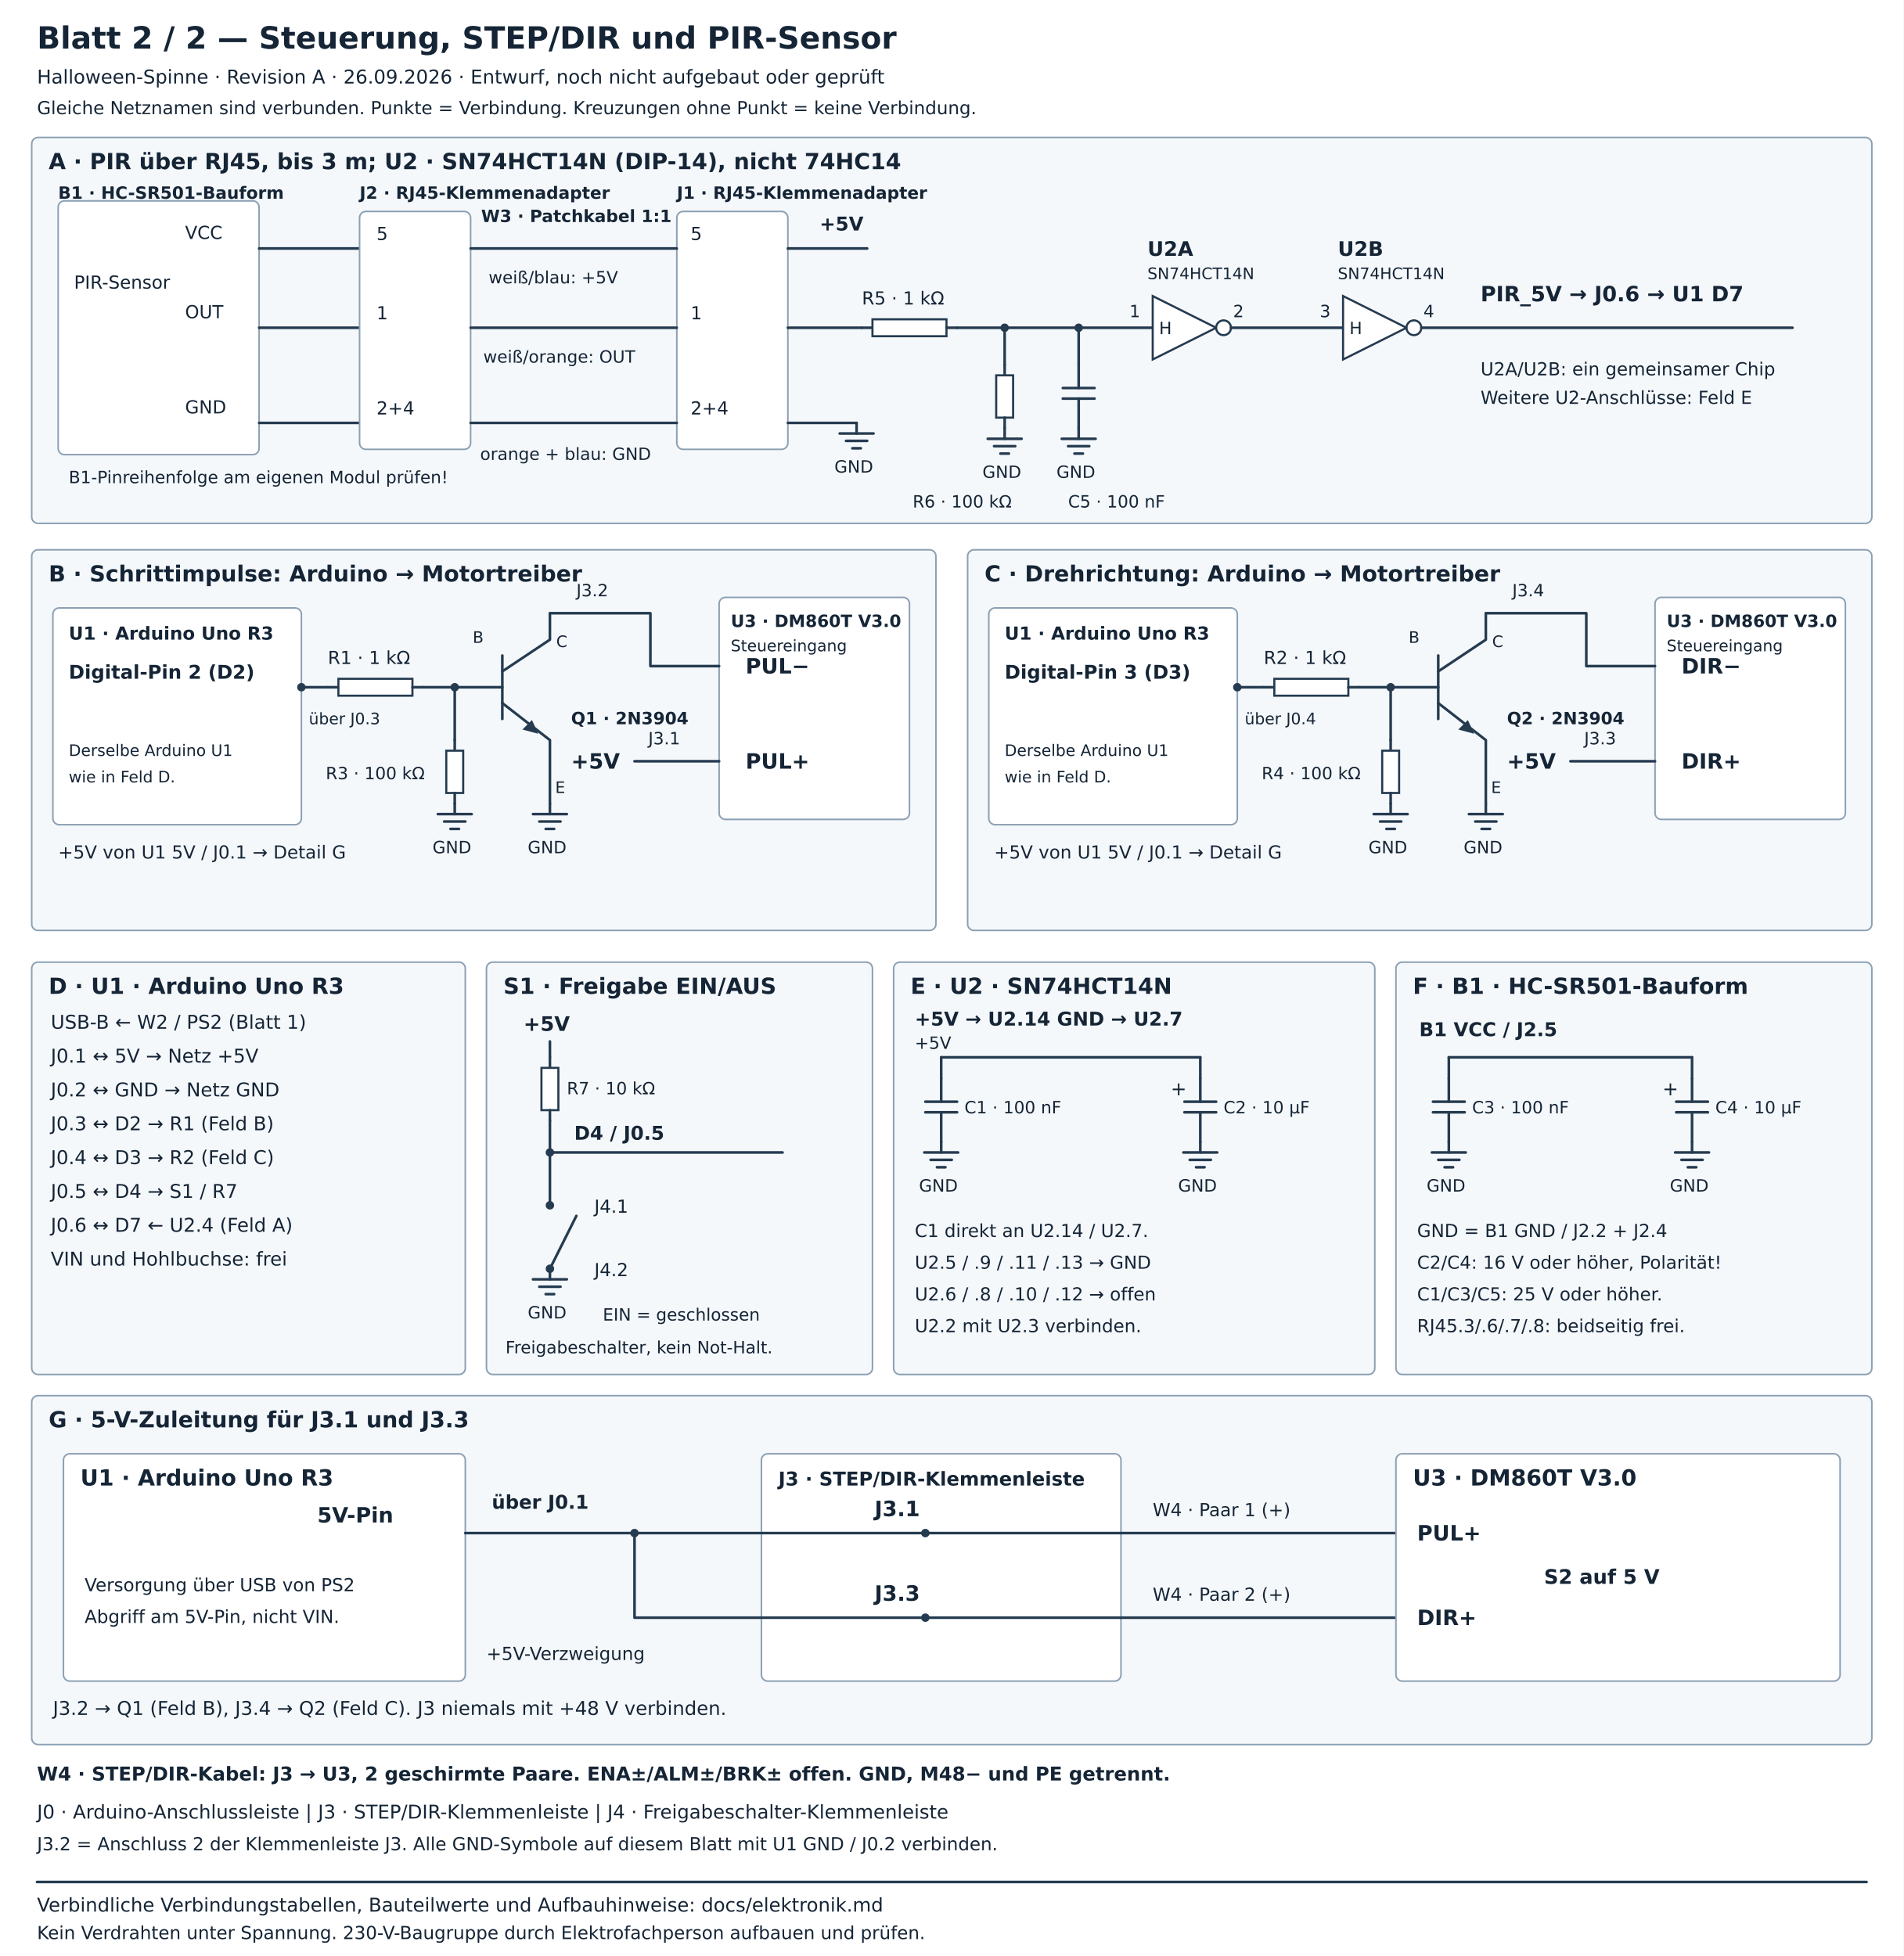
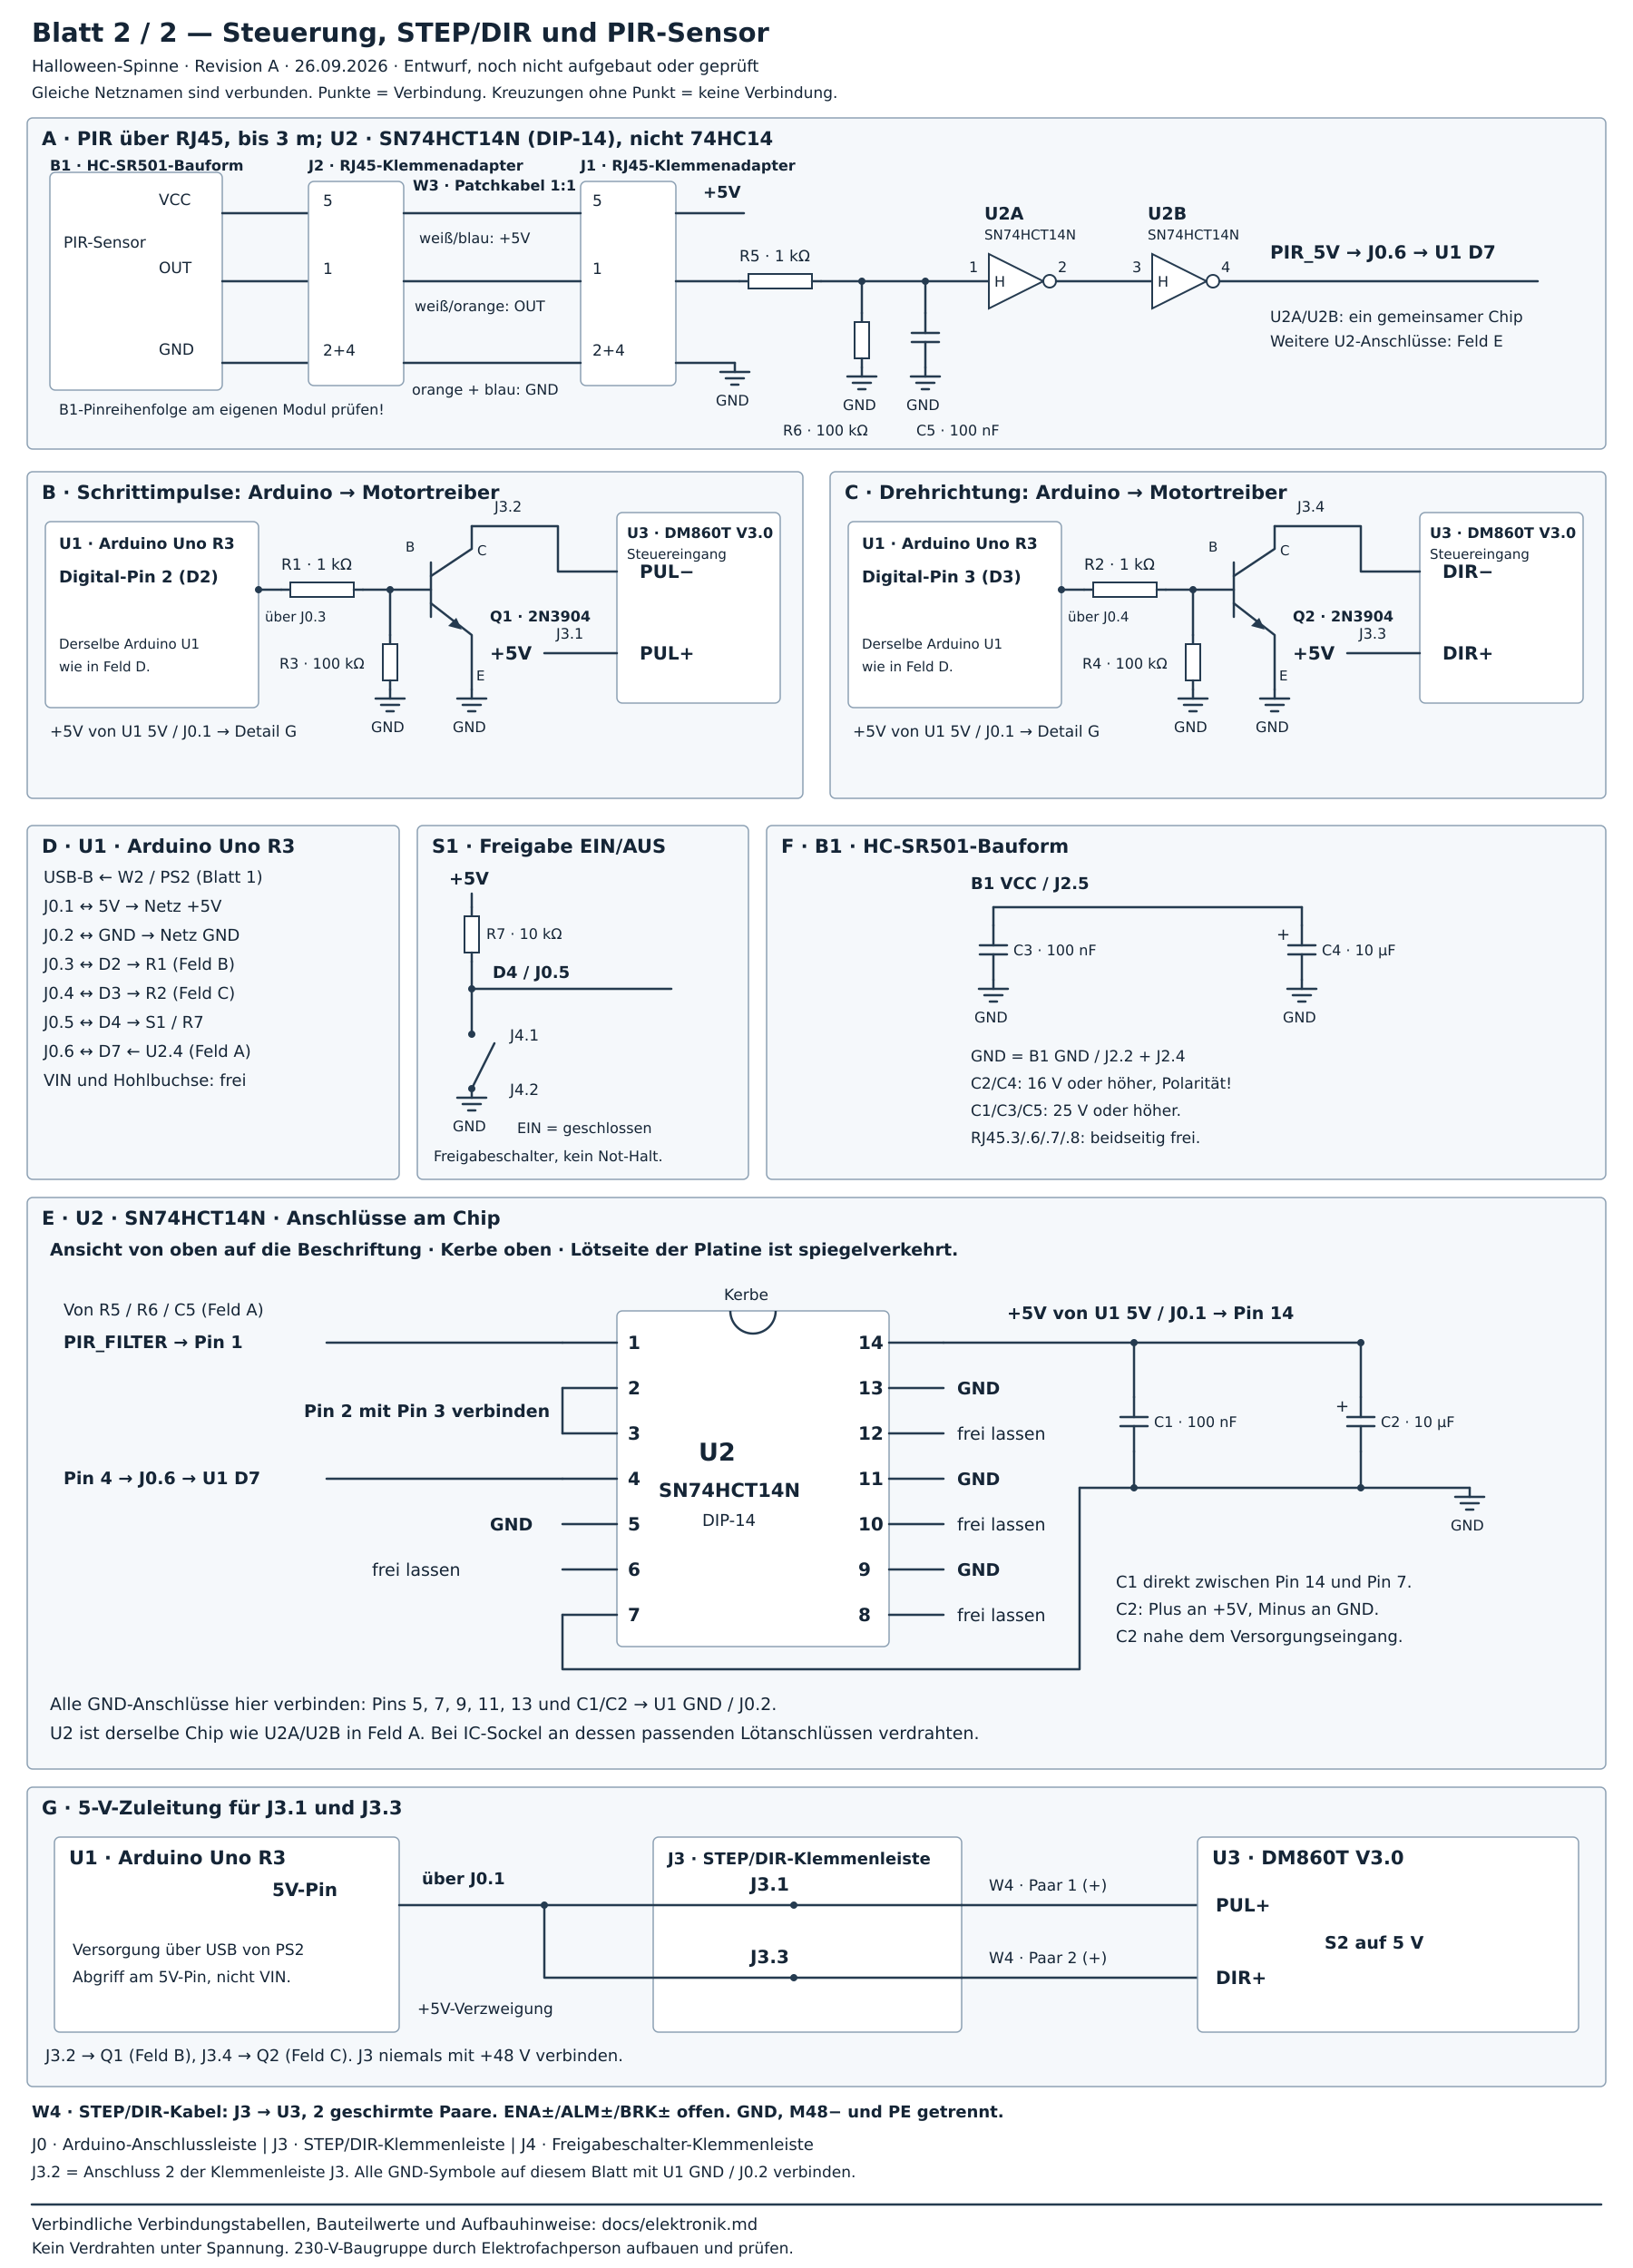
- <svg xmlns="http://www.w3.org/2000/svg" width="1800" height="1850" viewBox="0 0 1800 1850">
+ <svg xmlns="http://www.w3.org/2000/svg" width="1800" height="2500" viewBox="0 0 1800 2500">
  <style>text{font-family:DejaVu Sans,Arial,sans-serif;fill:#152536} .wire{fill:none;stroke:#253b50;stroke-width:2.5;stroke-linecap:round;stroke-linejoin:round}</style>
-   <rect width="1800" height="1850" fill="white" />
+   <rect width="1800" height="2500" fill="white" />
  <text x="35" y="46" font-size="29" font-weight="bold">Blatt 2 / 2 — Steuerung, STEP/DIR und PIR-Sensor</text>
  <text x="35" y="79" font-size="18">Halloween-Spinne · Revision A · 26.09.2026 · Entwurf, noch nicht aufgebaut oder geprüft</text>
  <text x="35" y="108" font-size="17">Gleiche Netznamen sind verbunden. Punkte = Verbindung. Kreuzungen ohne Punkt = keine Verbindung.</text>
  <rect x="30" y="130" width="1740" height="365" rx="6" fill="#f5f8fb" stroke="#8ca0b3" stroke-width="1.5" />
  <text x="46" y="160" font-size="21" font-weight="bold">A · PIR über RJ45, bis 3 m; U2 · SN74HCT14N (DIP-14), nicht 74HC14</text>
  <rect x="55" y="190" width="190" height="240" rx="6" fill="white" stroke="#8ca0b3" stroke-width="1.5" />
  <text x="55" y="188" font-size="16" font-weight="bold">B1 · HC-SR501-Bauform</text>
  <text x="175" y="226" font-size="17">VCC</text>
  <polyline class="wire" points="245,235 340,235" />
  <text x="175" y="301" font-size="17">OUT</text>
  <polyline class="wire" points="245,310 340,310" />
  <text x="175" y="391" font-size="17">GND</text>
  <polyline class="wire" points="245,400 340,400" />
  <text x="70" y="273" font-size="17">PIR-Sensor</text>
  <text x="65" y="457" font-size="16">B1-Pinreihenfolge am eigenen Modul prüfen!</text>
  <rect x="340" y="200" width="105" height="225" rx="6" fill="white" stroke="#8ca0b3" stroke-width="1.5" />
  <rect x="640" y="200" width="105" height="225" rx="6" fill="white" stroke="#8ca0b3" stroke-width="1.5" />
  <text x="340" y="188" font-size="16" font-weight="bold">J2 · RJ45-Klemmenadapter</text>
  <text x="640" y="188" font-size="16" font-weight="bold">J1 · RJ45-Klemmenadapter</text>
  <text x="356" y="227" font-size="17">5</text>
  <text x="653" y="227" font-size="17">5</text>
  <polyline class="wire" points="445,235 640,235" />
  <text x="356" y="302" font-size="17">1</text>
  <text x="653" y="302" font-size="17">1</text>
  <polyline class="wire" points="445,310 640,310" />
  <text x="356" y="392" font-size="17">2+4</text>
  <text x="653" y="392" font-size="17">2+4</text>
  <polyline class="wire" points="445,400 640,400" />
  <text x="455" y="210" font-size="16" font-weight="bold">W3 · Patchkabel 1:1</text>
  <text x="462" y="268" font-size="16">weiß/blau: +5V</text>
  <text x="457" y="343" font-size="16">weiß/orange: OUT</text>
  <text x="454" y="435" font-size="16">orange + blau: GND</text>
  <polyline class="wire" points="745,235 820,235" />
  <text x="775" y="218" font-size="18" font-weight="bold">+5V</text>
  <polyline class="wire" points="745,400 810,400" />
  <polyline class="wire" points="810,400 810,410" />
  <polyline class="wire" points="794,410 826,410" />
  <polyline class="wire" points="800,417 820,417" />
  <polyline class="wire" points="806,424 814,424" />
  <text x="789" y="447" font-size="16">GND</text>
  <polyline class="wire" points="745,310 815,310" />
  <polyline class="wire" points="815,310 825,310" />
  <rect x="825" y="302" width="70" height="16" fill="white" stroke="#253b50" stroke-width="2" />
  <polyline class="wire" points="895,310 905,310" />
  <text x="815" y="288" font-size="17">R5 · 1 kΩ</text>
  <polyline class="wire" points="905,310 1090,310" />
  <circle cx="950" cy="310" r="4" fill="#253b50" />
  <circle cx="1020" cy="310" r="4" fill="#253b50" />
  <polyline class="wire" points="950,310 950,345" />
  <polyline class="wire" points="950,345 950,355" />
  <rect x="942" y="355" width="16" height="40" fill="white" stroke="#253b50" stroke-width="2" />
  <polyline class="wire" points="950,395 950,405" />
  <text x="966" y="380" font-size="16" />
  <polyline class="wire" points="950,405 950,415" />
  <polyline class="wire" points="934,415 966,415" />
  <polyline class="wire" points="940,422 960,422" />
  <polyline class="wire" points="946,429 954,429" />
  <text x="929" y="452" font-size="16">GND</text>
  <polyline class="wire" points="1020,310 1020,345" />
  <polyline class="wire" points="1020,345 1020,367" />
  <polyline class="wire" points="1005,367 1035,367" />
  <polyline class="wire" points="1005,377 1035,377" />
  <polyline class="wire" points="1020,377 1020,405" />
  <text x="1042" y="378" font-size="16" />
  <polyline class="wire" points="1020,405 1020,415" />
  <polyline class="wire" points="1004,415 1036,415" />
  <polyline class="wire" points="1010,422 1030,422" />
  <polyline class="wire" points="1016,429 1024,429" />
  <text x="999" y="452" font-size="16">GND</text>
  <text x="863" y="480" font-size="16">R6 · 100 kΩ</text>
  <text x="1010" y="480" font-size="16">C5 · 100 nF</text>
  <path d="M1090,280 L1090,340 L1150,310 Z" fill="white" stroke="#253b50" stroke-width="2" />
  <circle cx="1157" cy="310" r="7" fill="white" stroke="#253b50" stroke-width="2" />
  <text x="1096" y="316" font-size="16">H</text>
  <text x="1085" y="242" font-size="19" font-weight="bold">U2A</text>
  <text x="1085" y="264" font-size="15">SN74HCT14N</text>
  <text x="1068" y="300" font-size="16">1</text>
  <text x="1166" y="300" font-size="16">2</text>
  <polyline class="wire" points="1164,310 1270,310" />
  <path d="M1270,280 L1270,340 L1330,310 Z" fill="white" stroke="#253b50" stroke-width="2" />
  <circle cx="1337" cy="310" r="7" fill="white" stroke="#253b50" stroke-width="2" />
  <text x="1276" y="316" font-size="16">H</text>
  <text x="1265" y="242" font-size="19" font-weight="bold">U2B</text>
  <text x="1265" y="264" font-size="15">SN74HCT14N</text>
  <text x="1248" y="300" font-size="16">3</text>
  <text x="1346" y="300" font-size="16">4</text>
  <polyline class="wire" points="1344,310 1695,310" />
  <text x="1400" y="285" font-size="20" font-weight="bold">PIR_5V → J0.6 → U1 D7</text>
  <text x="1400" y="355" font-size="17">U2A/U2B: ein gemeinsamer Chip</text>
  <text x="1400" y="382" font-size="17">Weitere U2-Anschlüsse: Feld E</text>
  <rect x="30" y="520" width="855" height="360" rx="6" fill="#f5f8fb" stroke="#8ca0b3" stroke-width="1.5" />
  <text x="46" y="550" font-size="21" font-weight="bold">B · Schrittimpulse: Arduino → Motortreiber</text>
  <rect x="50" y="575" width="235" height="205" rx="6" fill="white" stroke="#8ca0b3" stroke-width="1.5" />
  <text x="65" y="605" font-size="17" font-weight="bold">U1 · Arduino Uno R3</text>
  <text x="65" y="642" font-size="18" font-weight="bold">Digital-Pin 2 (D2)</text>
  <text x="65" y="715" font-size="15">Derselbe Arduino U1</text>
  <text x="65" y="740" font-size="15">wie in Feld D.</text>
  <circle cx="285" cy="650" r="4" fill="#253b50" />
  <polyline class="wire" points="285,650 310,650" />
  <polyline class="wire" points="310,650 320,650" />
  <rect x="320" y="642" width="70" height="16" fill="white" stroke="#253b50" stroke-width="2" />
  <polyline class="wire" points="390,650 400,650" />
  <text x="310" y="628" font-size="17">R1 · 1 kΩ</text>
  <text x="292" y="685" font-size="15">über J0.3</text>
  <polyline class="wire" points="400,650 475,650" />
  <circle cx="430" cy="650" r="4" fill="#253b50" />
  <polyline class="wire" points="430,650 430,700" />
  <polyline class="wire" points="430,700 430,710" />
  <rect x="422" y="710" width="16" height="40" fill="white" stroke="#253b50" stroke-width="2" />
  <polyline class="wire" points="430,750 430,760" />
  <text x="446" y="735" font-size="16" />
  <polyline class="wire" points="430,760 430,770" />
  <polyline class="wire" points="414,770 446,770" />
  <polyline class="wire" points="420,777 440,777" />
  <polyline class="wire" points="426,784 434,784" />
  <text x="409" y="807" font-size="16">GND</text>
  <text x="308" y="737" font-size="16">R3 · 100 kΩ</text>
  <polyline class="wire" points="475,620 475,680" />
  <polyline class="wire" points="475,635 520,605 520,580" />
  <polyline class="wire" points="475,665 520,700 520,760" />
  <path d="M503,681 L509,694 L494,690 Z" fill="#253b50" />
  <polyline class="wire" points="520,760 520,770" />
  <polyline class="wire" points="504,770 536,770" />
  <polyline class="wire" points="510,777 530,777" />
  <polyline class="wire" points="516,784 524,784" />
  <text x="499" y="807" font-size="16">GND</text>
  <text x="540" y="685" font-size="16" font-weight="bold">Q1 · 2N3904</text>
  <text x="447" y="608" font-size="15">B</text>
  <text x="526" y="612" font-size="15">C</text>
  <text x="525" y="750" font-size="15">E</text>
  <rect x="680" y="565" width="180" height="210" rx="6" fill="white" stroke="#8ca0b3" stroke-width="1.5" />
  <text x="691" y="593" font-size="16" font-weight="bold">U3 · DM860T V3.0</text>
  <text x="691" y="616" font-size="15">Steuereingang</text>
  <polyline class="wire" points="520,580 615,580 615,630 680,630" />
  <text x="545" y="564" font-size="16">J3.2</text>
  <text x="705" y="637" font-size="20" font-weight="bold">PUL−</text>
  <polyline class="wire" points="600,720 680,720" />
  <text x="540" y="727" font-size="20" font-weight="bold">+5V</text>
  <text x="613" y="704" font-size="16">J3.1</text>
  <text x="705" y="727" font-size="20" font-weight="bold">PUL+</text>
  <text x="55" y="812" font-size="17">+5V von U1 5V / J0.1 → Detail G</text>
  <rect x="915" y="520" width="855" height="360" rx="6" fill="#f5f8fb" stroke="#8ca0b3" stroke-width="1.5" />
  <text x="931" y="550" font-size="21" font-weight="bold">C · Drehrichtung: Arduino → Motortreiber</text>
  <rect x="935" y="575" width="235" height="205" rx="6" fill="white" stroke="#8ca0b3" stroke-width="1.5" />
  <text x="950" y="605" font-size="17" font-weight="bold">U1 · Arduino Uno R3</text>
  <text x="950" y="642" font-size="18" font-weight="bold">Digital-Pin 3 (D3)</text>
  <text x="950" y="715" font-size="15">Derselbe Arduino U1</text>
  <text x="950" y="740" font-size="15">wie in Feld D.</text>
  <circle cx="1170" cy="650" r="4" fill="#253b50" />
  <polyline class="wire" points="1170,650 1195,650" />
  <polyline class="wire" points="1195,650 1205,650" />
  <rect x="1205" y="642" width="70" height="16" fill="white" stroke="#253b50" stroke-width="2" />
  <polyline class="wire" points="1275,650 1285,650" />
  <text x="1195" y="628" font-size="17">R2 · 1 kΩ</text>
  <text x="1177" y="685" font-size="15">über J0.4</text>
  <polyline class="wire" points="1285,650 1360,650" />
  <circle cx="1315" cy="650" r="4" fill="#253b50" />
  <polyline class="wire" points="1315,650 1315,700" />
  <polyline class="wire" points="1315,700 1315,710" />
  <rect x="1307" y="710" width="16" height="40" fill="white" stroke="#253b50" stroke-width="2" />
  <polyline class="wire" points="1315,750 1315,760" />
  <text x="1331" y="735" font-size="16" />
  <polyline class="wire" points="1315,760 1315,770" />
  <polyline class="wire" points="1299,770 1331,770" />
  <polyline class="wire" points="1305,777 1325,777" />
  <polyline class="wire" points="1311,784 1319,784" />
  <text x="1294" y="807" font-size="16">GND</text>
  <text x="1193" y="737" font-size="16">R4 · 100 kΩ</text>
  <polyline class="wire" points="1360,620 1360,680" />
  <polyline class="wire" points="1360,635 1405,605 1405,580" />
  <polyline class="wire" points="1360,665 1405,700 1405,760" />
  <path d="M1388,681 L1394,694 L1379,690 Z" fill="#253b50" />
  <polyline class="wire" points="1405,760 1405,770" />
  <polyline class="wire" points="1389,770 1421,770" />
  <polyline class="wire" points="1395,777 1415,777" />
  <polyline class="wire" points="1401,784 1409,784" />
  <text x="1384" y="807" font-size="16">GND</text>
  <text x="1425" y="685" font-size="16" font-weight="bold">Q2 · 2N3904</text>
  <text x="1332" y="608" font-size="15">B</text>
  <text x="1411" y="612" font-size="15">C</text>
  <text x="1410" y="750" font-size="15">E</text>
  <rect x="1565" y="565" width="180" height="210" rx="6" fill="white" stroke="#8ca0b3" stroke-width="1.5" />
  <text x="1576" y="593" font-size="16" font-weight="bold">U3 · DM860T V3.0</text>
  <text x="1576" y="616" font-size="15">Steuereingang</text>
  <polyline class="wire" points="1405,580 1500,580 1500,630 1565,630" />
  <text x="1430" y="564" font-size="16">J3.4</text>
  <text x="1590" y="637" font-size="20" font-weight="bold">DIR−</text>
  <polyline class="wire" points="1485,720 1565,720" />
  <text x="1425" y="727" font-size="20" font-weight="bold">+5V</text>
  <text x="1498" y="704" font-size="16">J3.3</text>
  <text x="1590" y="727" font-size="20" font-weight="bold">DIR+</text>
  <text x="940" y="812" font-size="17">+5V von U1 5V / J0.1 → Detail G</text>
  <rect x="30" y="910" width="410" height="390" rx="6" fill="#f5f8fb" stroke="#8ca0b3" stroke-width="1.5" />
  <text x="46" y="940" font-size="21" font-weight="bold">D · U1 · Arduino Uno R3</text>
  <text x="48" y="973" font-size="18">USB-B ← W2 / PS2 (Blatt 1)</text>
  <text x="48" y="1005" font-size="18">J0.1 ↔ 5V → Netz +5V</text>
  <text x="48" y="1037" font-size="18">J0.2 ↔ GND → Netz GND</text>
  <text x="48" y="1069" font-size="18">J0.3 ↔ D2 → R1 (Feld B)</text>
  <text x="48" y="1101" font-size="18">J0.4 ↔ D3 → R2 (Feld C)</text>
  <text x="48" y="1133" font-size="18">J0.5 ↔ D4 → S1 / R7</text>
  <text x="48" y="1165" font-size="18">J0.6 ↔ D7 ← U2.4 (Feld A)</text>
  <text x="48" y="1197" font-size="18">VIN und Hohlbuchse: frei</text>
  <rect x="460" y="910" width="365" height="390" rx="6" fill="#f5f8fb" stroke="#8ca0b3" stroke-width="1.5" />
  <text x="476" y="940" font-size="21" font-weight="bold">S1 · Freigabe EIN/AUS</text>
  <text x="495" y="975" font-size="19" font-weight="bold">+5V</text>
  <polyline class="wire" points="520,985 520,1000" />
  <polyline class="wire" points="520,1000 520,1010" />
  <rect x="512" y="1010" width="16" height="40" fill="white" stroke="#253b50" stroke-width="2" />
  <polyline class="wire" points="520,1050 520,1060" />
  <text x="536" y="1035" font-size="16">R7 · 10 kΩ</text>
  <polyline class="wire" points="520,1060 520,1090 740,1090" />
  <circle cx="520" cy="1090" r="4" fill="#253b50" />
  <text x="543" y="1078" font-size="18" font-weight="bold">D4 / J0.5</text>
  <polyline class="wire" points="520,1090 520,1140" />
  <circle cx="520" cy="1140" r="4" fill="#253b50" />
  <circle cx="520" cy="1200" r="4" fill="#253b50" />
  <polyline class="wire" points="520,1200 545,1150" />
  <polyline class="wire" points="520,1200 520,1210" />
  <polyline class="wire" points="504,1210 536,1210" />
  <polyline class="wire" points="510,1217 530,1217" />
  <polyline class="wire" points="516,1224 524,1224" />
  <text x="499" y="1247" font-size="16">GND</text>
  <text x="562" y="1147" font-size="17">J4.1</text>
  <text x="562" y="1207" font-size="17">J4.2</text>
  <text x="570" y="1249" font-size="16">EIN = geschlossen</text>
  <text x="478" y="1280" font-size="16">Freigabeschalter, kein Not-Halt.</text>
-   <rect x="845" y="910" width="455" height="390" rx="6" fill="#f5f8fb" stroke="#8ca0b3" stroke-width="1.5" />
-   <text x="861" y="940" font-size="21" font-weight="bold">E · U2 · SN74HCT14N</text>
-   <text x="865" y="970" font-size="18" font-weight="bold">+5V → U2.14    GND → U2.7</text>
-   <polyline class="wire" points="890,1000 1135,1000" />
-   <text x="865" y="992" font-size="16">+5V</text>
-   <polyline class="wire" points="890,1020 890,1042" />
-   <polyline class="wire" points="875,1042 905,1042" />
-   <polyline class="wire" points="875,1052 905,1052" />
-   <polyline class="wire" points="890,1052 890,1080" />
-   <text x="912" y="1053" font-size="16">C1 · 100 nF</text>
-   <polyline class="wire" points="890,1000 890,1020" />
-   <polyline class="wire" points="890,1080 890,1090" />
-   <polyline class="wire" points="874,1090 906,1090" />
-   <polyline class="wire" points="880,1097 900,1097" />
-   <polyline class="wire" points="886,1104 894,1104" />
-   <text x="869" y="1127" font-size="16">GND</text>
-   <polyline class="wire" points="1135,1020 1135,1042" />
-   <polyline class="wire" points="1120,1042 1150,1042" />
-   <polyline class="wire" points="1120,1052 1150,1052" />
-   <polyline class="wire" points="1135,1052 1135,1080" />
-   <text x="1157" y="1053" font-size="16">C2 · 10 µF</text>
-   <text x="1107" y="1036" font-size="18">+</text>
-   <polyline class="wire" points="1135,1000 1135,1020" />
-   <polyline class="wire" points="1135,1080 1135,1090" />
-   <polyline class="wire" points="1119,1090 1151,1090" />
-   <polyline class="wire" points="1125,1097 1145,1097" />
-   <polyline class="wire" points="1131,1104 1139,1104" />
-   <text x="1114" y="1127" font-size="16">GND</text>
-   <text x="865" y="1170" font-size="17">C1 direkt an U2.14 / U2.7.</text>
-   <text x="865" y="1200" font-size="17">U2.5 / .9 / .11 / .13 → GND</text>
-   <text x="865" y="1230" font-size="17">U2.6 / .8 / .10 / .12 → offen</text>
-   <text x="865" y="1260" font-size="17">U2.2 mit U2.3 verbinden.</text>
-   <rect x="1320" y="910" width="450" height="390" rx="6" fill="#f5f8fb" stroke="#8ca0b3" stroke-width="1.5" />
-   <text x="1336" y="940" font-size="21" font-weight="bold">F · B1 · HC-SR501-Bauform</text>
-   <polyline class="wire" points="1370,1000 1600,1000" />
-   <text x="1342" y="980" font-size="18" font-weight="bold">B1 VCC / J2.5</text>
-   <polyline class="wire" points="1370,1020 1370,1042" />
-   <polyline class="wire" points="1355,1042 1385,1042" />
-   <polyline class="wire" points="1355,1052 1385,1052" />
-   <polyline class="wire" points="1370,1052 1370,1080" />
-   <text x="1392" y="1053" font-size="16">C3 · 100 nF</text>
-   <polyline class="wire" points="1370,1000 1370,1020" />
-   <polyline class="wire" points="1370,1080 1370,1090" />
-   <polyline class="wire" points="1354,1090 1386,1090" />
-   <polyline class="wire" points="1360,1097 1380,1097" />
-   <polyline class="wire" points="1366,1104 1374,1104" />
-   <text x="1349" y="1127" font-size="16">GND</text>
-   <polyline class="wire" points="1600,1020 1600,1042" />
-   <polyline class="wire" points="1585,1042 1615,1042" />
-   <polyline class="wire" points="1585,1052 1615,1052" />
-   <polyline class="wire" points="1600,1052 1600,1080" />
-   <text x="1622" y="1053" font-size="16">C4 · 10 µF</text>
-   <text x="1572" y="1036" font-size="18">+</text>
-   <polyline class="wire" points="1600,1000 1600,1020" />
-   <polyline class="wire" points="1600,1080 1600,1090" />
-   <polyline class="wire" points="1584,1090 1616,1090" />
-   <polyline class="wire" points="1590,1097 1610,1097" />
-   <polyline class="wire" points="1596,1104 1604,1104" />
-   <text x="1579" y="1127" font-size="16">GND</text>
-   <text x="1340" y="1170" font-size="17">GND = B1 GND / J2.2 + J2.4</text>
-   <text x="1340" y="1200" font-size="17">C2/C4: 16 V oder höher, Polarität!</text>
-   <text x="1340" y="1230" font-size="17">C1/C3/C5: 25 V oder höher.</text>
-   <text x="1340" y="1260" font-size="17">RJ45.3/.6/.7/.8: beidseitig frei.</text>
-   <rect x="30" y="1320" width="1740" height="330" rx="6" fill="#f5f8fb" stroke="#8ca0b3" stroke-width="1.5" />
-   <text x="46" y="1350" font-size="21" font-weight="bold">G · 5-V-Zuleitung für J3.1 und J3.3</text>
-   <rect x="60" y="1375" width="380" height="215" rx="6" fill="white" stroke="#8ca0b3" stroke-width="1.5" />
-   <text x="76" y="1405" font-size="21" font-weight="bold">U1 · Arduino Uno R3</text>
-   <text x="300" y="1440" font-size="20" font-weight="bold">5V-Pin</text>
-   <text x="80" y="1505" font-size="17">Versorgung über USB von PS2</text>
-   <text x="80" y="1535" font-size="17">Abgriff am 5V-Pin, nicht VIN.</text>
-   <polyline class="wire" points="440,1450 720,1450" />
-   <text x="465" y="1427" font-size="18" font-weight="bold">über J0.1</text>
-   <circle cx="600" cy="1450" r="4" fill="#253b50" />
-   <polyline class="wire" points="600,1450 600,1530 720,1530" />
-   <text x="460" y="1570" font-size="17">+5V-Verzweigung</text>
-   <rect x="720" y="1375" width="340" height="215" rx="6" fill="white" stroke="#8ca0b3" stroke-width="1.5" />
-   <text x="736" y="1405" font-size="18" font-weight="bold">J3 · STEP/DIR-Klemmenleiste</text>
-   <polyline class="wire" points="720,1450 1060,1450" />
-   <circle cx="875" cy="1450" r="4" fill="#253b50" />
-   <text x="827" y="1434" font-size="20" font-weight="bold">J3.1</text>
-   <polyline class="wire" points="1060,1450 1320,1450" />
-   <text x="1090" y="1434" font-size="17">W4 · Paar 1 (+)</text>
-   <polyline class="wire" points="720,1530 1060,1530" />
-   <circle cx="875" cy="1530" r="4" fill="#253b50" />
-   <text x="827" y="1514" font-size="20" font-weight="bold">J3.3</text>
-   <polyline class="wire" points="1060,1530 1320,1530" />
-   <text x="1090" y="1514" font-size="17">W4 · Paar 2 (+)</text>
-   <rect x="1320" y="1375" width="420" height="215" rx="6" fill="white" stroke="#8ca0b3" stroke-width="1.5" />
-   <text x="1336" y="1405" font-size="21" font-weight="bold">U3 · DM860T V3.0</text>
-   <text x="1340" y="1457" font-size="20" font-weight="bold">PUL+</text>
-   <text x="1340" y="1537" font-size="20" font-weight="bold">DIR+</text>
-   <text x="1460" y="1498" font-size="19" font-weight="bold">S2 auf 5 V</text>
-   <text x="50" y="1622" font-size="18">J3.2 → Q1 (Feld B), J3.4 → Q2 (Feld C). J3 niemals mit +48 V verbinden.</text>
-   <text x="35" y="1684" font-size="18" font-weight="bold">W4 · STEP/DIR-Kabel: J3 → U3, 2 geschirmte Paare. ENA±/ALM±/BRK± offen. GND, M48− und PE getrennt.</text>
-   <text x="35" y="1720" font-size="18">J0 · Arduino-Anschlussleiste   |   J3 · STEP/DIR-Klemmenleiste   |   J4 · Freigabeschalter-Klemmenleiste</text>
-   <text x="35" y="1750" font-size="17">J3.2 = Anschluss 2 der Klemmenleiste J3. Alle GND-Symbole auf diesem Blatt mit U1 GND / J0.2 verbinden.</text>
-   <polyline class="wire" points="35,1780 1765,1780" />
-   <text x="35" y="1808" font-size="18">Verbindliche Verbindungstabellen, Bauteilwerte und Aufbauhinweise: docs/elektronik.md</text>
-   <text x="35" y="1834" font-size="17">Kein Verdrahten unter Spannung. 230-V-Baugruppe durch Elektrofachperson aufbauen und prüfen.</text>
+   <rect x="845" y="910" width="925" height="390" rx="6" fill="#f5f8fb" stroke="#8ca0b3" stroke-width="1.5" />
+   <text x="861" y="940" font-size="21" font-weight="bold">F · B1 · HC-SR501-Bauform</text>
+   <polyline class="wire" points="1095,1000 1435,1000" />
+   <text x="1070" y="980" font-size="18" font-weight="bold">B1 VCC / J2.5</text>
+   <polyline class="wire" points="1095,1020 1095,1042" />
+   <polyline class="wire" points="1080,1042 1110,1042" />
+   <polyline class="wire" points="1080,1052 1110,1052" />
+   <polyline class="wire" points="1095,1052 1095,1080" />
+   <text x="1117" y="1053" font-size="16">C3 · 100 nF</text>
+   <polyline class="wire" points="1095,1000 1095,1020" />
+   <polyline class="wire" points="1095,1080 1095,1090" />
+   <polyline class="wire" points="1079,1090 1111,1090" />
+   <polyline class="wire" points="1085,1097 1105,1097" />
+   <polyline class="wire" points="1091,1104 1099,1104" />
+   <text x="1074" y="1127" font-size="16">GND</text>
+   <polyline class="wire" points="1435,1020 1435,1042" />
+   <polyline class="wire" points="1420,1042 1450,1042" />
+   <polyline class="wire" points="1420,1052 1450,1052" />
+   <polyline class="wire" points="1435,1052 1435,1080" />
+   <text x="1457" y="1053" font-size="16">C4 · 10 µF</text>
+   <text x="1407" y="1036" font-size="18">+</text>
+   <polyline class="wire" points="1435,1000 1435,1020" />
+   <polyline class="wire" points="1435,1080 1435,1090" />
+   <polyline class="wire" points="1419,1090 1451,1090" />
+   <polyline class="wire" points="1425,1097 1445,1097" />
+   <polyline class="wire" points="1431,1104 1439,1104" />
+   <text x="1414" y="1127" font-size="16">GND</text>
+   <text x="1070" y="1170" font-size="17">GND = B1 GND / J2.2 + J2.4</text>
+   <text x="1070" y="1200" font-size="17">C2/C4: 16 V oder höher, Polarität!</text>
+   <text x="1070" y="1230" font-size="17">C1/C3/C5: 25 V oder höher.</text>
+   <text x="1070" y="1260" font-size="17">RJ45.3/.6/.7/.8: beidseitig frei.</text>
+   <rect x="30" y="1320" width="1740" height="630" rx="6" fill="#f5f8fb" stroke="#8ca0b3" stroke-width="1.5" />
+   <text x="46" y="1350" font-size="21" font-weight="bold">E · U2 · SN74HCT14N · Anschlüsse am Chip</text>
+   <text x="55" y="1384" font-size="19" font-weight="bold">Ansicht von oben auf die Beschriftung · Kerbe oben · Lötseite der Platine ist spiegelverkehrt.</text>
+   <rect x="680" y="1445" width="300" height="370" rx="6" fill="white" stroke="#8ca0b3" stroke-width="1.5" />
+   <path d="M805,1445 A25,25 0 0 0 855,1445" fill="none" stroke="#253b50" stroke-width="2.5" />
+   <text x="798" y="1433" font-size="17">Kerbe</text>
+   <text x="770" y="1610" font-size="27" font-weight="bold">U2</text>
+   <text x="726" y="1650" font-size="21" font-weight="bold">SN74HCT14N</text>
+   <text x="774" y="1682" font-size="18">DIP-14</text>
+   <polyline class="wire" points="620,1480 680,1480" />
+   <text x="692" y="1487" font-size="20" font-weight="bold">1</text>
+   <polyline class="wire" points="980,1480 1040,1480" />
+   <text x="946" y="1487" font-size="20" font-weight="bold">14</text>
+   <polyline class="wire" points="620,1530 680,1530" />
+   <text x="692" y="1537" font-size="20" font-weight="bold">2</text>
+   <polyline class="wire" points="980,1530 1040,1530" />
+   <text x="946" y="1537" font-size="20" font-weight="bold">13</text>
+   <polyline class="wire" points="620,1580 680,1580" />
+   <text x="692" y="1587" font-size="20" font-weight="bold">3</text>
+   <polyline class="wire" points="980,1580 1040,1580" />
+   <text x="946" y="1587" font-size="20" font-weight="bold">12</text>
+   <polyline class="wire" points="620,1630 680,1630" />
+   <text x="692" y="1637" font-size="20" font-weight="bold">4</text>
+   <polyline class="wire" points="980,1630 1040,1630" />
+   <text x="946" y="1637" font-size="20" font-weight="bold">11</text>
+   <polyline class="wire" points="620,1680 680,1680" />
+   <text x="692" y="1687" font-size="20" font-weight="bold">5</text>
+   <polyline class="wire" points="980,1680 1040,1680" />
+   <text x="946" y="1687" font-size="20" font-weight="bold">10</text>
+   <polyline class="wire" points="620,1730 680,1730" />
+   <text x="692" y="1737" font-size="20" font-weight="bold">6</text>
+   <polyline class="wire" points="980,1730 1040,1730" />
+   <text x="946" y="1737" font-size="20" font-weight="bold">9</text>
+   <polyline class="wire" points="620,1780 680,1780" />
+   <text x="692" y="1787" font-size="20" font-weight="bold">7</text>
+   <polyline class="wire" points="980,1780 1040,1780" />
+   <text x="946" y="1787" font-size="20" font-weight="bold">8</text>
+   <polyline class="wire" points="360,1480 620,1480" />
+   <text x="70" y="1450" font-size="18">Von R5 / R6 / C5 (Feld A)</text>
+   <text x="70" y="1486" font-size="19" font-weight="bold">PIR_FILTER → Pin 1</text>
+   <polyline class="wire" points="620,1530 620,1580" />
+   <text x="335" y="1562" font-size="19" font-weight="bold">Pin 2 mit Pin 3 verbinden</text>
+   <polyline class="wire" points="360,1630 620,1630" />
+   <text x="70" y="1636" font-size="19" font-weight="bold">Pin 4 → J0.6 → U1 D7</text>
+   <text x="540" y="1687" font-size="19" font-weight="bold">GND</text>
+   <text x="410" y="1737" font-size="19">frei lassen</text>
+   <text x="1055" y="1537" font-size="19" font-weight="bold">GND</text>
+   <text x="1055" y="1587" font-size="19">frei lassen</text>
+   <text x="1055" y="1637" font-size="19" font-weight="bold">GND</text>
+   <text x="1055" y="1687" font-size="19">frei lassen</text>
+   <text x="1055" y="1737" font-size="19" font-weight="bold">GND</text>
+   <text x="1055" y="1787" font-size="19">frei lassen</text>
+   <polyline class="wire" points="1040,1480 1500,1480" />
+   <text x="1110" y="1454" font-size="19" font-weight="bold">+5V von U1 5V / J0.1 → Pin 14</text>
+   <circle cx="1250" cy="1480" r="4" fill="#253b50" />
+   <polyline class="wire" points="1250,1480 1250,1540" />
+   <polyline class="wire" points="1250,1540 1250,1562" />
+   <polyline class="wire" points="1235,1562 1265,1562" />
+   <polyline class="wire" points="1235,1572 1265,1572" />
+   <polyline class="wire" points="1250,1572 1250,1600" />
+   <text x="1272" y="1573" font-size="16">C1 · 100 nF</text>
+   <polyline class="wire" points="1250,1600 1250,1640" />
+   <circle cx="1250" cy="1640" r="4" fill="#253b50" />
+   <circle cx="1500" cy="1480" r="4" fill="#253b50" />
+   <polyline class="wire" points="1500,1480 1500,1540" />
+   <polyline class="wire" points="1500,1540 1500,1562" />
+   <polyline class="wire" points="1485,1562 1515,1562" />
+   <polyline class="wire" points="1485,1572 1515,1572" />
+   <polyline class="wire" points="1500,1572 1500,1600" />
+   <text x="1522" y="1573" font-size="16">C2 · 10 µF</text>
+   <text x="1472" y="1556" font-size="18">+</text>
+   <polyline class="wire" points="1500,1600 1500,1640" />
+   <circle cx="1500" cy="1640" r="4" fill="#253b50" />
+   <polyline class="wire" points="1190,1640 1620,1640" />
+   <polyline class="wire" points="1620,1640 1620,1650" />
+   <polyline class="wire" points="1604,1650 1636,1650" />
+   <polyline class="wire" points="1610,1657 1630,1657" />
+   <polyline class="wire" points="1616,1664 1624,1664" />
+   <text x="1599" y="1687" font-size="16">GND</text>
+   <polyline class="wire" points="1190,1640 1190,1840 620,1840 620,1780" />
+   <text x="1230" y="1750" font-size="18">C1 direkt zwischen Pin 14 und Pin 7.</text>
+   <text x="1230" y="1780" font-size="18">C2: Plus an +5V, Minus an GND.</text>
+   <text x="1230" y="1810" font-size="18">C2 nahe dem Versorgungseingang.</text>
+   <text x="55" y="1885" font-size="19">Alle GND-Anschlüsse hier verbinden: Pins 5, 7, 9, 11, 13 und C1/C2 → U1 GND / J0.2.</text>
+   <text x="55" y="1917" font-size="19">U2 ist derselbe Chip wie U2A/U2B in Feld A. Bei IC-Sockel an dessen passenden Lötanschlüssen verdrahten.</text>
+   <g transform="translate(0,650)">
+     <rect x="30" y="1320" width="1740" height="330" rx="6" fill="#f5f8fb" stroke="#8ca0b3" stroke-width="1.5" />
+     <text x="46" y="1350" font-size="21" font-weight="bold">G · 5-V-Zuleitung für J3.1 und J3.3</text>
+     <rect x="60" y="1375" width="380" height="215" rx="6" fill="white" stroke="#8ca0b3" stroke-width="1.5" />
+     <text x="76" y="1405" font-size="21" font-weight="bold">U1 · Arduino Uno R3</text>
+     <text x="300" y="1440" font-size="20" font-weight="bold">5V-Pin</text>
+     <text x="80" y="1505" font-size="17">Versorgung über USB von PS2</text>
+     <text x="80" y="1535" font-size="17">Abgriff am 5V-Pin, nicht VIN.</text>
+     <polyline class="wire" points="440,1450 720,1450" />
+     <text x="465" y="1427" font-size="18" font-weight="bold">über J0.1</text>
+     <circle cx="600" cy="1450" r="4" fill="#253b50" />
+     <polyline class="wire" points="600,1450 600,1530 720,1530" />
+     <text x="460" y="1570" font-size="17">+5V-Verzweigung</text>
+     <rect x="720" y="1375" width="340" height="215" rx="6" fill="white" stroke="#8ca0b3" stroke-width="1.5" />
+     <text x="736" y="1405" font-size="18" font-weight="bold">J3 · STEP/DIR-Klemmenleiste</text>
+     <polyline class="wire" points="720,1450 1060,1450" />
+     <circle cx="875" cy="1450" r="4" fill="#253b50" />
+     <text x="827" y="1434" font-size="20" font-weight="bold">J3.1</text>
+     <polyline class="wire" points="1060,1450 1320,1450" />
+     <text x="1090" y="1434" font-size="17">W4 · Paar 1 (+)</text>
+     <polyline class="wire" points="720,1530 1060,1530" />
+     <circle cx="875" cy="1530" r="4" fill="#253b50" />
+     <text x="827" y="1514" font-size="20" font-weight="bold">J3.3</text>
+     <polyline class="wire" points="1060,1530 1320,1530" />
+     <text x="1090" y="1514" font-size="17">W4 · Paar 2 (+)</text>
+     <rect x="1320" y="1375" width="420" height="215" rx="6" fill="white" stroke="#8ca0b3" stroke-width="1.5" />
+     <text x="1336" y="1405" font-size="21" font-weight="bold">U3 · DM860T V3.0</text>
+     <text x="1340" y="1457" font-size="20" font-weight="bold">PUL+</text>
+     <text x="1340" y="1537" font-size="20" font-weight="bold">DIR+</text>
+     <text x="1460" y="1498" font-size="19" font-weight="bold">S2 auf 5 V</text>
+     <text x="50" y="1622" font-size="18">J3.2 → Q1 (Feld B), J3.4 → Q2 (Feld C). J3 niemals mit +48 V verbinden.</text>
+     <text x="35" y="1684" font-size="18" font-weight="bold">W4 · STEP/DIR-Kabel: J3 → U3, 2 geschirmte Paare. ENA±/ALM±/BRK± offen. GND, M48− und PE getrennt.</text>
+     <text x="35" y="1720" font-size="18">J0 · Arduino-Anschlussleiste   |   J3 · STEP/DIR-Klemmenleiste   |   J4 · Freigabeschalter-Klemmenleiste</text>
+     <text x="35" y="1750" font-size="17">J3.2 = Anschluss 2 der Klemmenleiste J3. Alle GND-Symbole auf diesem Blatt mit U1 GND / J0.2 verbinden.</text>
+   </g>
+   <polyline class="wire" points="35,2430 1765,2430" />
+   <text x="35" y="2458" font-size="18">Verbindliche Verbindungstabellen, Bauteilwerte und Aufbauhinweise: docs/elektronik.md</text>
+   <text x="35" y="2484" font-size="17">Kein Verdrahten unter Spannung. 230-V-Baugruppe durch Elektrofachperson aufbauen und prüfen.</text>
</svg>
